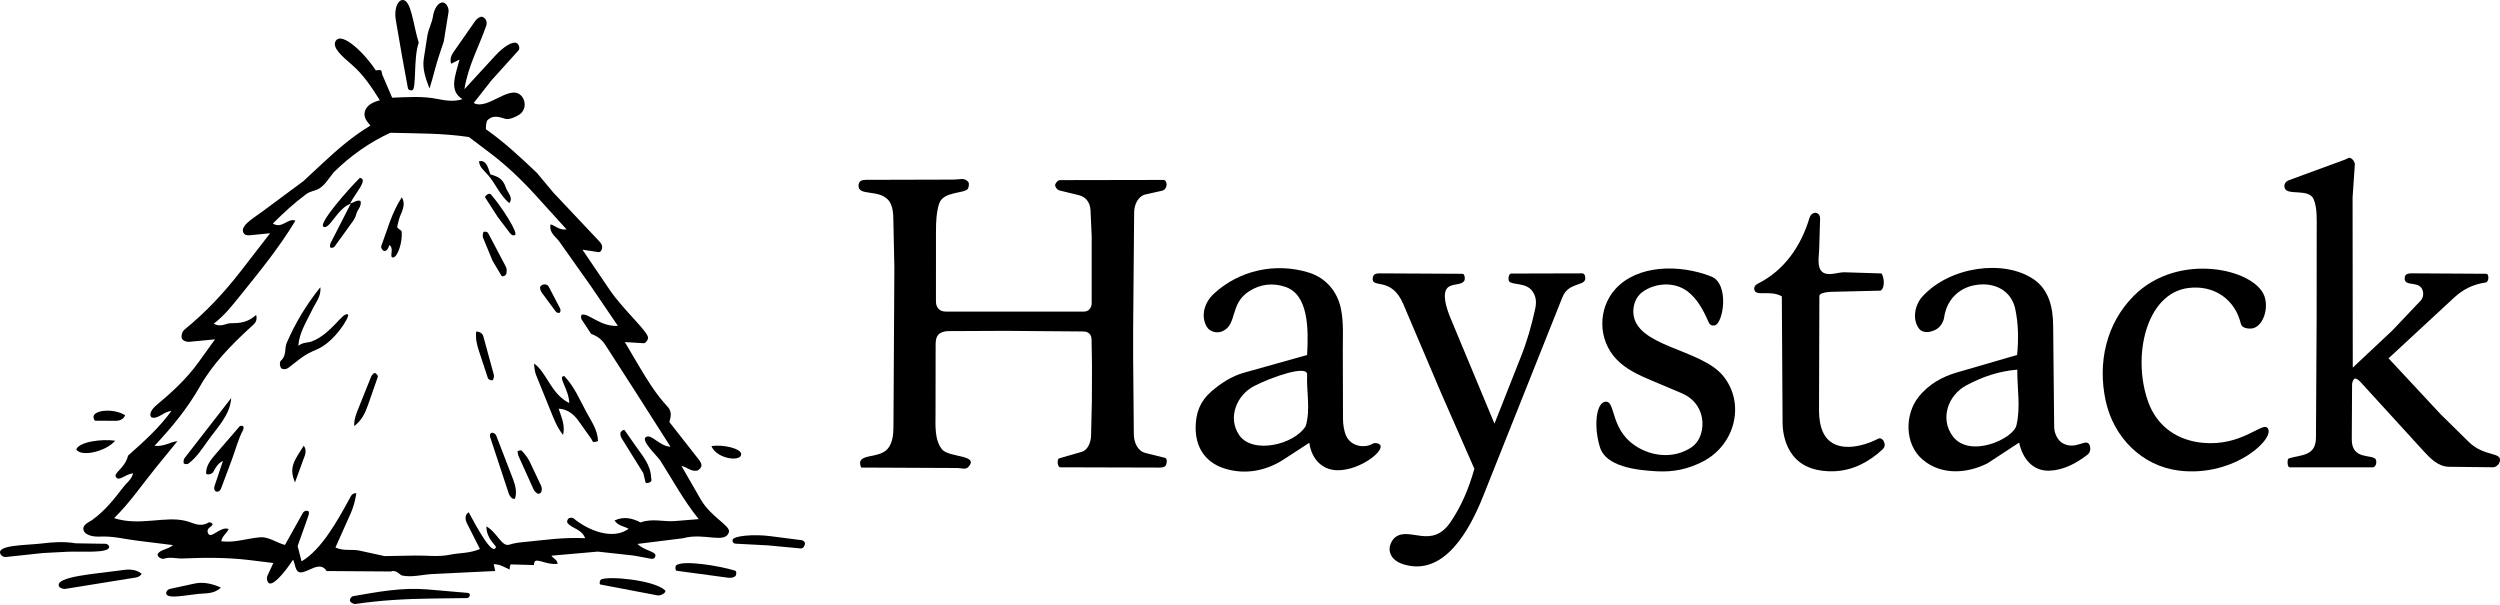
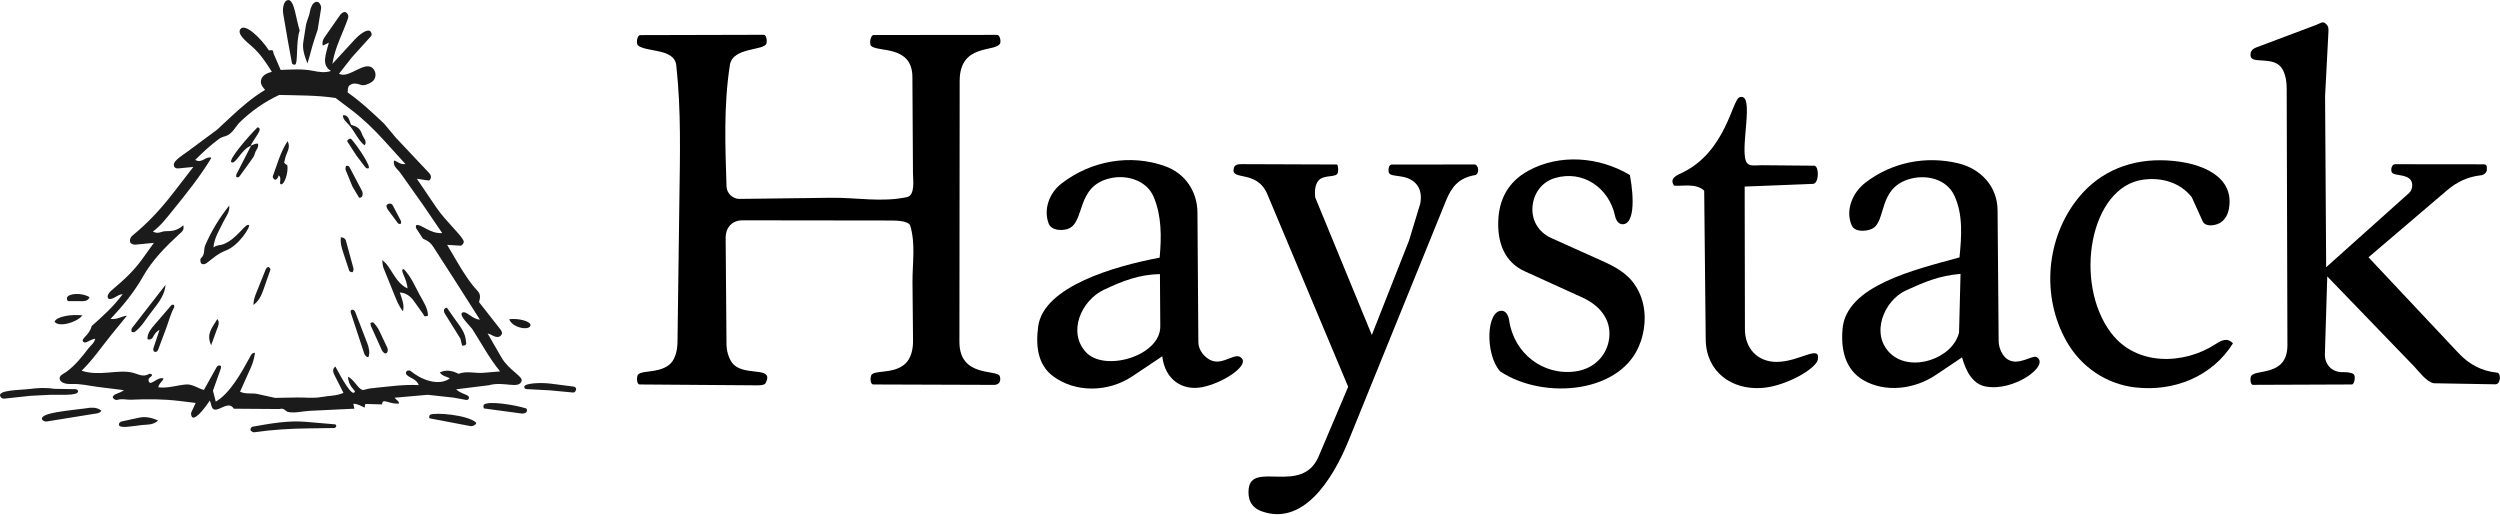
- <svg xmlns="http://www.w3.org/2000/svg" id="Layer_2" data-name="Layer 2" viewBox="0 0 1451.48 350.69">
+ <svg xmlns="http://www.w3.org/2000/svg" id="Layer_2" data-name="Layer 2" viewBox="0 0 791.81 162.84">
+   <defs>
+     <style>
+       .cls-1 {
+         fill: #1b1b1b;
+       }
+     </style>
+   </defs>
  <g id="Layer_1" data-name="Layer 1">
    <g>
      <g>
-         <path d="M1421.88,271.01c-6.3-.07-10.92-4.91-14.82-9.17l-36.71-40.2c-.75-.83-2.23-1.94-3.01-1.88-.85.07-1.73,2.14-1.74,3.24l-.18,32.07c-.07,12.52,12.39,8.3,14,11.8.55,1.19.22,4.46-1.91,4.46h-48.19c-1.35,0-1.64-4.84-.37-5.21,7.34-2.19,15.62-1.23,15.68-12.11l.39-69.08.04-51.89c0-5.69.38-12.13-1.75-17.31-2.72-6.61-15.38-1.91-16.82-6.55-.67-2.14.41-3.82,2.74-4.67l32.17-11.8c1.32-.49,2.3-1.53,3.46-.9.97.53,2.44,2.15,2.34,3.69l-1.31,19.16.11,98.78,22.88-21.48,16.55-17.45c1.64-1.73,1.88-4.66.8-6.74-2.44-4.73-10.25-1.19-10.09-6.22.07-2.16,1.43-2.87,3.91-2.86l43.52.26c1.63,0,1.6,4.81-.44,5.09-7.2.98-13.04,3.89-18.4,8.85l-37.96,35.15,30.44,32.67,16.15,15.87c9.14,8.96,19.69,5.52,17.96,11.58-.35,1.23-2,3.15-3.94,3.13l-25.47-.28Z" />
-         <path d="M920.33,162.22c-.8,3.85-9.81,1.82-13.2,10.33l-46.09,115.68c-8.03,20.16-22.22,45.07-44.22,39.95-4.63-1.08-8.83-3.19-9.9-7.9-.73-3.2,1.26-6.98,3.34-8.49,8.39-6.11,21.03,7.32,31.93-8.7,6.41-9.42,10.69-19.8,13.82-30.92l-18.92-43.08-22.37-52.59c-6.89-16.2-18.39-8.72-17.73-14.93.24-2.25,1.46-2.87,4.04-2.86l48.07.25c1.42,0,1.6,3.16,1.05,4.05-1.74,2.81-7.01,1.36-9.72,4.08-3.17,3.17-1,11.04,1.72,17.58l25.53,61.31,15.39-38.96c3.56-8.92,6.02-17.73,8.13-27.13.86-3.85,1-7.36-1.55-10.89-3.77-5.21-11.91-3.32-13.49-5.73-.68-1.04-.3-4.45,1.21-4.45l41.19-.11c1.85,0,1.99,2.48,1.77,3.52Z" />
-         <path d="M615.66,271.32c-1.83,0-2.1-4.79-.69-5.2l13.18-3.82c3.38-.98,5.22-5.52,5.31-9.25l.47-20.06.07-20.96-.25-14.87c-.05-3.11-1.88-4.69-4.85-4.71l-45.26-.36-33.22.15c-1.97,0-4.06.73-5.14,1.61-1.72,1.41-2.06,3.75-2.06,6.17l-.06,40.2c-.01,6.76-.67,15.26,3.81,20.71,3.96,4.82,21.47,2.98,15.41,10.03-1.69,1.96-4.28.77-6.47.76l-55.95-.26c-3.67-8.88,10.21-4.59,15.47-10.96,3.44-4.17,3.29-10.04,3.32-15.39l.51-89.98-.54-25.19c-.09-4.42.14-10.24-2.99-13.81-5.64-6.43-17.62-2.05-17.28-8.5.14-2.59,1.88-3.21,4.46-3.22l51-.14c2.92,0,6.13-1.35,8.29,1.4.63.81.27,3.11-.25,3.92-1.88,2.91-14.37,1.36-16.71,8.67-1.57,4.91-1.82,10.56-1.82,15.77l-.02,40.96c0,3.73,2.23,5.91,5.65,5.91h54.12s26.27,0,26.27,0c2.65,0,4.38-2.27,4.38-4.82v-38.96s-.66-14.9-.66-14.9c-.2-4.46-2.57-7.89-6.78-8.91l-11.22-2.72c-1.38-.33-2.53-2.03-2.57-3.04-.03-.94,1.48-2.97,2.87-2.97l60.04-.11c1.53,0,1.95,2.2,1.82,3.03-.19,1.19-.85,2.83-2.61,3.23l-9.7,2.18c-4.07.92-6.49,5.69-6.53,10.29l-.59,68.45v15.71s.4,44.62.4,44.62c.04,4.9,2.12,9.87,6.85,11.04l11.24,2.79c1.48.37,1.08,3.11.63,4.11-.76,1.68-3,1.56-5.06,1.55l-56.3-.16Z" />
-         <path d="M745.28,266.76c-10.59,6.9-22.87,8.9-34.36,5.24s-16.85-12.66-16.74-23.95c.08-8.4,2.64-15.19,9.14-20.79,5.48-4.72,11.7-8.84,18.9-10.86l36.68-10.3c.87-15.37.75-34.97-12.54-39.51-7.21-2.46-14.48-1.8-21.28,2.61-11.27,7.31-6.55,19.32-15.39,23.14-3.13,1.35-7.44.4-9.21-2.88-3.41-6.33-1.14-13.89,4.2-18.85,14.72-13.7,35.87-18.34,55.16-12.37,9.92,3.07,16.59,10.95,18.66,20.87,1.66,7.96,1.11,15.75,1.13,23.93l.1,39.89c0,3.33.52,7.24,1.88,10.19,2.71,5.88,10.26,7.43,15.52,4.44,1.19-.68,2.81-.15,3.48.21,5.08,2.76-10.41,15.38-24.04,15.25-8.96-.09-15.07-6.47-16.4-15.95l-14.86,9.69ZM758.11,247.35c2.87-9.64.34-20.19.8-29.88.28-5.9-20.69,1.47-30.8,6.68s-15.54,18.4-8.64,28.46c7.72,11.26,31.95,5.66,38.64-5.26Z" />
-         <path d="M1116.32,266.9c-10.67-9.03-10.55-26.36-2.27-36.63,5.74-7.12,13.5-11.52,21.96-13.98l35.11-10.21c.89-9.13.76-18.08-1.08-26.71-2.02-9.44-9.83-14.42-19.08-14.25-11.65.21-20.47,7.46-22.2,19.09-.49,3.29-2.57,5.97-5,7.23-2.79,1.45-7.28,2.4-9.65-.74-3.96-5.25-2.43-13.64,2-18.51,15.93-17.53,47.51-21.8,64.7-9.99,8.83,6.07,11.12,16.33,11.23,26.68l.6,58.91c.04,4.24,2.3,8,4.8,9.46,8.08,4.73,14.41-4.09,15.99,1.86.45,1.7.07,3.72-1.49,4.91-6.43,4.93-13.67,8.92-21.99,9.25-9.4.37-15.54-6.52-17.65-16.31l-18.34,12.02c-11.64,5.9-26.66,7.2-37.63-2.09ZM1170.72,246.96c2.5-10.41.44-21.17.5-32.36-11.14,1-20.3,4.2-29.54,9.12-10.7,5.69-15.48,19.37-7.95,29.53,9.67,13.05,35.07,1.7,36.99-6.29Z" />
-         <path d="M988.59,268.01c-8.88,4.51-17.08,6.12-26.74,5.62-12.55-.65-29.31-2.95-32.82-13.66-3.86-11.78-2.52-26.74,3.39-26.76s2.12,17.55,19.38,27.02c9.53,5.24,21,5.48,29.93-.3,5.76-3.72,7.64-11.48,6.33-17.77-1.28-6.15-5.15-11.1-11.69-13.87l-17.57-7.42c-7.35-3.1-14.76-6.43-20.41-12.4-10.57-11.16-10.85-29.07-.59-40.56,12.73-14.25,37.32-14.65,55.71-7.39,10.86,4.28,6.98,27.9,1.83,28.45-2.45.26-2.95-1-3.95-3.26-2.63-5.98-6.22-12.45-11.59-16.52-7.62-5.77-18.73-5.08-26.22.34-3.85,2.79-5.46,7.64-5.28,11.86.85,20.1,39.17,20.86,52.2,36.93s6.8,40.17-11.92,49.68Z" />
-         <path d="M1247.13,233.09c5.2,14.67,17.27,22.76,32.14,24.04,22.03,1.89,33.73-11.69,36.98-8.89,6.06,5.21-18.4,29.07-51.2,24.98-21.63-2.7-37.94-19.46-42.49-40.43-4.81-22.17.24-44.93,16.33-61.06,25.69-25.76,70.12-15.72,75.81.21,2.65,7.41-.9,17.99-7.42,18.79-1.84.22-5.67-.19-6.23-2.63-3.33-14.34-15.68-22.85-30.66-20.88-24.33,3.2-32.6,39.49-23.25,65.87Z" />
-         <path d="M1060.09,253.79c6.25,8.38,19.65,6.4,30.35.93,1.6-.82,2.97.72,3.41,1.75.68,1.6.59,3.11-.94,4.53-7.76,7.19-17.16,12.19-27.89,12.6-9.27.35-18.49-1.9-24.23-9.4-3.89-5.09-5.8-12.03-5.84-18.73l-.44-73.42c-6.88-3.86-15.07.3-15.94-3.81-.3-1.41.35-2.72,2-3.55,15.38-7.65,25.14-21.85,30.01-38.21.5-1.68,1.72-2.75,3.01-2.92,1.83-.23,3.2,1.29,3.14,3.49l-.53,17.8c-.11,3.86-1.48,10.4,1.86,13.07s9.2.05,12.75.16l21.61.68c1.52,2.26,2.17,8.49-.63,9.99l-28.76.69c-1.66.04-6.71.49-6.72,2.42l-.2,65.79c-.02,5.53.73,11.78,3.98,16.14Z" />
+         <path class="cls-1" d="M74.05,129.44c-1.57-2.52-4.31.49-6.02.3-1.15-.13-1.09-1.95-1.59-2.88-2.01,3.09-4.97,6.54-5.72,5.05-.2-.39-.3-.94-.09-1.4l1.34-2.89-5.17-.63c-5.16-.63-10.18-.62-15.37-.39-1.48.06-2.77-.43-4.29.06-.52.17-1.75-.54-1.34-1.15.66-.98,2.06-.85,3.44-1.94l-8.14-1.01c-2.92-.36-5.46-1.07-8.54-.93-1.21.06-3.22-.21-3.61-1.43-.41-1.29,1.23-1.82,1.95-2.34,2.9-2.1,4.96-4.71,7.08-7.48.78-1.02,1.84-1.66,2.19-3.1-1.79.21-3.08,1.82-3.82.95-.86-1.01,1.92-1.92,2.69-4.97,3.51-3.12,6.88-6.11,9.82-10.1-1.83.12-3.1,2.02-4.55,1.42-.68-.78.35-2.06,1.01-2.61,3.61-3.01,6.94-6.04,9.69-9.86l3.73-5.19-5.78.56c-.74.07-1.61-.28-1.76-.87s.08-1.45.67-1.93c4.85-3.95,8.96-8.37,12.8-13.32l6.57-8.49-4.63.46c-.54.05-1.06-.08-1.27-.33-1.29-1.61,1.98-3.46,3.98-4.94l9.43-6.98,4.46-4.15c3.42-3.18,6.78-6.07,10.76-8.47-1.29-1.38-1.63-2.42-1.14-3.54s1.58-1.73,3.27-2.18c-1.91-3.04-3.73-5.79-6.33-8.05-2.11-1.83-4.69-3.95-3.64-5.46,1.46-2.1,6.77,3.14,9.02,6.72.41,0,.94-.11,1.15-.02.24.1.25.8.36,1.05l2.23,5.17c3.52-.13,6.82-.39,10.12.26,1.97.39,3.83.72,5.82.07-3.12-1.89-1.66-5.21-.67-8.97l-1.9.94c-.33-.92-.02-1.84.52-2.62l4.94-7.08c.4-.57,1.15-1.05,1.59-.93.74.21,1.21,1.11.91,2-1.63,4.75-4.1,9.03-4.95,14.41l7.11-7.73c1.58-1.72,3.94-3.39,4.87-2.64.39.31.67,1.15.26,1.6l-6.07,6.71-4.06,5.18c3.18,1.83,8.53-4.78,11.01-1.35.88,1.21.73,3.09-.7,4.01-.74.48-2.27,1.19-3.16.93-1.28-.38-2.65-.94-3.95.21-.41.37-.44,1.47-.46,2.15,4.23,2.95,7.83,6.36,11.56,9.89l3.72,4.45,10.42,11.05c.43.46.65.82.67,1.33.02.4-.26,1.22-.84,1.14l-3.63-.55,6.13,9.04c3.2,4.72,8.82,9.54,8.74,10.98-.02.41-.54,1.21-1.05,1.18l-4.22-.26,3.13,5.31c1.95,3.31,3.96,6.56,6.57,9.35,1.06,1.13.69,2.39.4,3.47l6.7,8.56c.35.44.6.91.57,1.33s-.56,1.05-1.06,1.13c-1.32.21-2.1-.73-3.49-1.09l4.39,7.62c2.33,4.04,6.86,5.97,6.38,7.44-.89,2.71-5.62,0-10.42,1.35l-10.32,1.28c1.58,1.55,4.12,1.66,4.08,2.63-.02.52-.4.84-.99.73l-3.9-.72-8.18-.9-10.5.93c.53.75,1.26.83,1.42,1.83-3,.38-5.43-1.99-5.36.29l-5.2-.15c-.23,0-.34.79-.32,1.17-1.22-.53-2.05-1.18-3.61-1.23l.33,1.56-14.16.68c-2.23.11-4.77.84-7,.33-.59-.27-1.31-1.36-2.49-.9l-14.55-.1ZM102.08,125.72c2.1-.43,4.29-.25,6.71-1.28l-2.91-5.75c-.41-.8-.66-1.9.34-2.59,2,3.69,5.43,9.99,6.19,7.91.11-.31-2.19-1.9-2.16-4.71,2.45,1.37,3.45,4.69,5.18,4.15,1.33-.42,2.28-.5,3.62-.63,4.43-.42,8.73-1.1,13.59-.84-.78-2.09-2.89-2.12-3.97-3.42-.29-.35.04-1.02.27-1.12s.78-.22,1.1.06c3.31,2.75,8.89,4.96,12.46,2.33-1.25-.65-2.33-.64-3.21-1.87,1.98-.96,3.94-.59,5.92.43,2.66-.98,5.18-.1,7.8-.31l5.38-.44c-3.54-4.37-5.83-8.78-8.7-13.25-.7-1.09-4.63-4.65-3.22-5.39,1.29-.67,3.01,2.11,5.52,2.23l-7.39-11.61-7.32-11.38c-.89-1.39-1.81-2.02-3.3-2.63l-2.11-3.2c-.25-.38-.19-1.08.06-1.13,1.6-.32,4.15,2.77,8.13,2.55l-6.15-9.04-7.12-10.05c-.84-1.18-2.37-1.97-2-3.91,1.14.28,1.91,1.36,3.63,1.13l-6.89-7.59c-3.25-3.58-6.65-6.85-10.55-9.79l-4.7-3.55c-5.95-.89-11.7-.8-17.83-.96-4.73,2.2-8.97,5.17-12.79,8.93-1.12,1.33-2.12,3.16-3.65,3.88-.82.39-1.75.45-2.64,1.11-2.72,2-5.13,4.24-7.53,6.64,2.09,1.33,3.47-1.39,5.11-.63-3.73,6.16-8.06,11.46-12.49,16.95-1.88,2.33-3.56,4.52-6.03,6.39,1.6.92,2.77-.1,3.88-.11,2.21,0,3.78-.16,5.75-1.87.37,1.56-.47,2.04-1.4,2.9-4.29,3.96-8.43,8.15-11.33,13.26s-6.32,9.23-10.32,13.51c2.32.2,3.41-.86,5.2-1.06l-4.92,6.04c-3.15,3.87-5.8,7.85-9.44,11.41,5.78,1.88,11.54-.56,16.25.64,1.86.47,3.19,1.51,5.17.35.22-.13.95.12.89.43-.11.58-1.54.81-1.01,2.02.65,1.48,2.77-1.71,4.67-.96-.47.98-1.48,1.57-1.69,2.77,3.18.39,5.93-.7,8.93-.91,1.83-.13,3.8,1.33,5.52,1.74l4.03-7.22c.26-.47.72-.64,1.19-.48.32.11.21.72.09,1.07l-2.44,6.87.89,3.47c4.51-2.64,8.12-9.16,10.81-14.09.37-.68.62-1.44,1.62-1.35-.25,1.54-.61,3.06-1.27,4.53l-3.47,7.76c1.89.89,3.7.33,5.47.72l5.65,1.24,6.88-.13c2.82-.05,5.26.37,8.05-.2Z" />
+         <path class="cls-1" d="M94.92,9.66c-1.29,3.63-.42,10.79-1.55,10.83-.27.01-.81,0-.92-.58l-1.25-6.82-1.48-8.59c-.37-2.17.27-4.32,1.45-4.48,2.09-.28,2.52,5.91,3.75,9.65Z" />
+         <path class="cls-1" d="M97.37,20.07c-.9-2.27-1.65-4.52-1.31-6.71l.81-5.21c.25-1.63,1.05-2.86,1.31-4.57.16-1.03.77-2.68,1.85-2.98s1.81,1.18,1.66,2.14l-1.08,6.68-.98,2.92c-.88,2.62-1.36,4.89-2.24,7.73Z" />
+         <path class="cls-1" d="M98.13,135.67c-6.12.08-11.78.39-17.57,1.24-.41.06-1.03-.34-1.17-.57-.19-.3.05-1.1.71-1.22,5.53-.97,11.1-2,16.72-1.52l9.3.8c.26.02.4.38.4.51,0,.19-.31.65-.66.66l-7.73.1Z" />
+         <path class="cls-1" d="M15.15,125.08l-5.44.28-8.43.9c-.47.05-.93-.29-1.09-.54-1.47-2.25,5.95-2.12,9.15-2.52,2.67-.33,5.14-.49,7.83-.05l6.81.11c.41,0,.79.47.77.71-.11,1.54-6.27.93-9.6,1.1Z" />
+         <path class="cls-1" d="M29.43,131.13l-14.59,2.36c-.6.1-1.32-.25-1.48-.59-.98-2.2,8.52-2.84,13.46-3.53,1.82-.26,3.65-.6,5.29.69-.51.91-1.55.89-2.68,1.07Z" />
+         <path class="cls-1" d="M181.47,124.32l-7.34-.69-7.35-.39c-.54-.03-.75-.34-.71-.82.09-.99,4.89-1.36,8.46-.9l7.15.92c.48.06.81.44.8.78-.01.31-.28,1.17-1,1.1Z" />
+         <path class="cls-1" d="M150.71,133.77c.54.49-.92,1.33-1.64,1.2l-12.97-2.47c-.34-.1-.11-1.01.13-1.14,1.68-.85,11.95.11,14.48,2.41Z" />
+         <path class="cls-1" d="M165.04,130.95l-11.72-1.58c-.26-.14-.27-1.05-.04-1.23,1.58-1.23,9.59.06,13.32,1.2.47.14.33,1.1.06,1.28-.37.26-.84.43-1.62.33Z" />
+         <path class="cls-1" d="M44.9,134.63c-2.9.3-7.08,1.22-7.24-.11-.05-.42.32-.91.89-1.04l5.61-1.22c1.91-.41,4.05.06,5.92.94-1.65,1.49-3.44,1.24-5.18,1.42Z" />
+         <path class="cls-1" d="M26.11,99.9c-1.99,2.4-7.65,3.81-8.83,1.98.68-1.75,5.75-2.41,8.83-1.98Z" />
+         <path class="cls-1" d="M26.19,95.39l-4.57-.02c-.31,0-.48-.78-.42-1.03.38-1.46,4.72-1.75,7.15-.21-.32.87-1.15,1.27-2.17,1.26Z" />
+         <path class="cls-1" d="M168.01,102.91c.1,1.9-5.61,1.14-6.75-1.8,2.81-.4,6.68.6,6.75,1.8Z" />
+         <path class="cls-1" d="M135.56,99.97c-.47.19-.81.25-1,.21-.31-.06-.36-.46-.52-.69l-2.95-4.15c-1.08-1.52-2.62-2.65-4.46-2.69.73,2.17,1.49,3.82,1.01,5.95-1.43-1.81-2.07-3.59-2.83-5.47l-3.26-8.05c-.33-.81-.43-1.78-.48-2.69,2.89,2.02,3.83,6.96,7.98,8.96-.08-3.11-2.77-6.13-1.14-6.1,2.29,2.36,3.51,5.39,5.05,8.22,1.18,2.16,2.51,4.03,2.61,6.5Z" />
+         <path class="cls-1" d="M78.87,71.31c.51.35-2.94,6.16-7.02,7.89-1.44.61-2.52,1.12-3.86,2.15l-2.61,2.01c-.51.4-1.2.41-1.56.16s-.55-1.42-.15-1.77c1.34-1.17.78-2.78,1.31-4.01,1.94-4.52,4.49-8.72,7.63-12.64.25,2.05-1.04,3.45-1.81,5.04-1.33,2.78-2.95,5.17-3.19,8.24,1.09-.85,2.11-.65,2.97-.97,4.55-1.66,7.13-6.89,8.28-6.11Z" />
+         <path class="cls-1" d="M48.65,110.1l1.88-5.62c-1.19.59-1.66,1.51-2.2,2.49-.31.57-1.62.79-1.62.28-.02-1.77,1.18-3.18,2.23-4.39l5.4-6.26c.09-.11.68-.11.75,0,.11.15.17.54.02.82-1.15,2.21-1.7,4.49-2.58,6.82l-2.43,6.47c-.22.58-.64.84-1.03.74-.53-.13-.64-.72-.43-1.34Z" />
+         <path class="cls-1" d="M91.01,52.34c.36,2.49-.96,6.1-1.95,6.04-.92-.06.38-2.05-.8-2.83-.28,1-.68,1.29-1.05,1.37s-.96-.7-.79-1.15c1.39-3.67,2.32-7.48,4.65-11.04,1.12,1.92-.29,3.56-.7,5.21l-.35,1.44c-.08.31.65.72.98.97Z" />
+         <path class="cls-1" d="M47.22,99.78c-1.47,2.05-2.66,3.94-4.53,5.34-.24.18-.99.1-1.05-.13s-.03-.85.18-1.11l10.6-13.65c-.27,3.84-3.06,6.57-5.2,9.56Z" />
+         <path class="cls-1" d="M116.31,108.66c.58,1.5.89,3.13.4,4.4-.63.18-1.2-.63-1.38-1.17l-4.22-12.81c-.18-.54.07-.92.33-.98.39-.09.89.22,1.05.66l3.81,9.9Z" />
+         <path class="cls-1" d="M146.36,109.47l-.54-2.21-4.97-8c-.21-.34-.3-.94-.2-1.22.1-.3.69-.73.94-.52l2.49,3.56c1.62,2.31,3.38,4.22,3.52,7.23.01.27.18.55-.06.81s-.47.39-1.18.34Z" />
+         <path class="cls-1" d="M79.31,51.09l-3.49,4.82c-.18.25-.79.33-.93.2s-.09-.5-.04-.85l4.66-9.1c-3.06,1.05-4.83,6.01-6.19,5.24-1.21-.69,5.57-8.44,8.26-11.09,1.91.39-.77,3.05-2.23,5.83.96-.25,1.56-.86,2.35-.59.37,1.09-.68,2-.9,2.84-.32,1.23-.75,1.66-1.5,2.7Z" />
+         <path class="cls-1" d="M111.93,84.89c.14.52-.09,1.07-.2,1.24-.14.22-1.01-.04-1.13-.4l-1.99-6.04c-.5-1.51-.85-2.88-.67-4.52.69-.03,1.42.33,1.62,1.07l2.36,8.65Z" />
+         <path class="cls-1" d="M114.63,60.4c.36.68.2,1.07.17,1.51-.03.57-.93.93-1.13.6l-2.03-3.41-2.16-5.25c-.12-.29-.02-.79.03-1.09s.36-.25.63-.23c.45.05.54.37.78.83l3.7,7.03Z" />
+         <path class="cls-1" d="M83.38,91.9c-.66,1.88-1.44,3.41-3.09,4.69-.05-1.6.5-2.88,1.08-4.32l2.77-6.91c.13-.32.53-.73.75-.8.28-.08.87.54.73.94l-2.24,6.41Z" />
+         <path class="cls-1" d="M122.67,110.16c.25.54.13,1.08,0,1.4-.1.26-.61.51-.91.3-.22-.16-.64-.54-.81-.92l-3.48-7.72-.15-.85c-.03-.16.78-.38.94-.22.63.65,1.41,1.63,1.84,2.55l2.58,5.47Z" />
+         <path class="cls-1" d="M115.6,52.85l-2.77-3.66-2.78-4.3c-.24-.37.07-.5.29-.71.25-.23.69-.39.95-.1,2.39,2.71,6.36,8.92,5.42,9.22-.37.12-.73.04-1.11-.46Z" />
+         <path class="cls-1" d="M114.7,42.59c.34,1.01,1.75,2.26.75,3.45-2.11-1.76-3.07-4.33-4.81-6.35-.88-1.02-2.02-1.83-2.04-3.16,1.84-.34,2.11,1.93,2.57,2.98,1.53.51,2.77.79,3.53,3.07Z" />
+         <path class="cls-1" d="M126.94,69.87c.2.39.09.91-.06,1.02s-.69.03-.86-.2l-3.14-4.24c-.36-.49-.62-1.19-.38-1.52.42-.58,1.52-.62,1.86.04l2.57,4.9Z" />
+         <path class="cls-1" d="M66.87,109.34c-1.51-3.48-.04-5.03,1.98-8.31.86,1.18.2,2.35-.16,3.33l-1.82,4.98Z" />
      </g>
      <g>
-         <path d="M189.66,331.54c-4.01-6.45-11.03,1.25-15.43.77-2.94-.32-2.78-5-4.07-7.37-5.16,7.92-12.74,16.76-14.66,12.93-.5-1-.78-2.41-.24-3.58l3.44-7.41-13.24-1.63c-13.21-1.62-26.08-1.59-39.36-1.01-3.78.17-7.1-1.09-10.98.16-1.33.43-4.49-1.38-3.43-2.95,1.7-2.51,5.28-2.18,8.8-4.96l-20.84-2.58c-7.48-.93-13.99-2.75-21.86-2.37-3.09.15-8.26-.54-9.24-3.65-1.04-3.29,3.14-4.66,4.98-5.99,7.42-5.37,12.7-12.06,18.14-19.17,1.99-2.6,4.71-4.25,5.6-7.94-4.58.54-7.89,4.66-9.78,2.44-2.19-2.58,4.91-4.91,6.88-12.73,8.98-7.98,17.63-15.65,25.15-25.88-4.68.32-7.93,5.16-11.65,3.63-1.74-2,.89-5.27,2.59-6.69,9.24-7.7,17.78-15.48,24.81-25.25l9.56-13.29-14.82,1.42c-1.9.18-4.14-.71-4.5-2.23s.21-3.71,1.72-4.94c12.43-10.13,22.96-21.43,32.77-34.1l16.84-21.75-11.86,1.18c-1.38.14-2.71-.19-3.24-.85-3.3-4.12,5.07-8.86,10.2-12.66l24.15-17.88,11.42-10.62c8.75-8.14,17.36-15.54,27.57-21.7-3.31-3.52-4.19-6.19-2.91-9.07s4.06-4.44,8.38-5.59c-4.89-7.78-9.55-14.84-16.22-20.62-5.41-4.69-12-10.11-9.31-13.99,3.74-5.39,17.34,8.03,23.1,17.22,1.05-.02,2.4-.29,2.95-.06.62.26.65,2.06.92,2.69l5.7,13.25c9.01-.32,17.48-.99,25.92.67,5.04.99,9.81,1.84,14.9.17-7.99-4.85-4.25-13.34-1.71-22.98l-4.86,2.41c-.86-2.35-.05-4.72,1.34-6.72l12.65-18.13c1.02-1.47,2.94-2.69,4.06-2.37,1.9.54,3.1,2.83,2.32,5.12-4.17,12.16-10.51,23.14-12.67,36.91l18.22-19.81c4.05-4.41,10.09-8.68,12.46-6.77.99.8,1.72,2.94.66,4.11l-15.53,17.19-10.41,13.26c8.16,4.69,21.86-12.24,28.2-3.46,2.24,3.11,1.87,7.91-1.79,10.28-1.89,1.22-5.81,3.06-8.09,2.38-3.29-.97-6.78-2.4-10.1.55-1.06.94-1.12,3.76-1.17,5.5,10.82,7.55,20.05,16.28,29.61,25.32l9.52,11.41,26.68,28.3c1.1,1.17,1.67,2.11,1.72,3.41.04,1.04-.68,3.14-2.16,2.91l-9.3-1.41,15.71,23.16c8.2,12.08,22.59,24.44,22.4,28.12-.05,1.05-1.39,3.1-2.69,3.02l-10.81-.67,8.02,13.59c5,8.48,10.13,16.8,16.83,23.96,2.71,2.9,1.77,6.11,1.02,8.89l17.17,21.92c.89,1.13,1.53,2.34,1.46,3.4s-1.43,2.7-2.71,2.91c-3.37.54-5.38-1.87-8.93-2.79l11.23,19.51c5.96,10.35,17.57,15.3,16.34,19.05-2.27,6.95-14.4.01-26.69,3.47l-26.42,3.29c4.04,3.97,10.55,4.26,10.45,6.73-.06,1.32-1.02,2.16-2.54,1.88l-9.98-1.85-20.96-2.3-26.91,2.37c1.35,1.91,3.24,2.13,3.63,4.7-7.67.98-13.91-5.11-13.73.74l-13.32-.38c-.6-.02-.88,2.01-.83,2.99-3.14-1.36-5.25-3.02-9.24-3.15l.85,3.99-36.27,1.74c-5.72.27-12.23,2.15-17.93.85-1.52-.69-3.35-3.47-6.38-2.31l-37.26-.26ZM261.46,322.02c5.39-1.1,11-.65,17.2-3.27l-7.45-14.72c-1.04-2.06-1.68-4.87.88-6.63,5.12,9.46,13.9,25.6,15.84,20.27.29-.8-5.6-4.87-5.53-12.06,6.27,3.5,8.85,12.01,13.26,10.62,3.4-1.07,5.85-1.27,9.28-1.6,11.35-1.09,22.37-2.81,34.8-2.14-2-5.36-7.4-5.43-10.16-8.75-.75-.91.11-2.6.7-2.86s1.99-.55,2.83.15c8.48,7.05,22.78,12.7,31.9,5.97-3.2-1.66-5.97-1.64-8.23-4.79,5.08-2.46,10.08-1.52,15.15,1.11,6.81-2.51,13.27-.25,19.98-.8l13.77-1.12c-9.05-11.2-14.94-22.49-22.28-33.94-1.78-2.78-11.86-11.91-8.24-13.8,3.3-1.72,7.72,5.42,14.13,5.72l-18.93-29.73-18.75-29.16c-2.28-3.55-4.64-5.18-8.46-6.73l-5.4-8.2c-.64-.97-.48-2.75.17-2.88,4.11-.82,10.64,7.09,20.82,6.52l-15.75-23.16-18.23-25.75c-2.14-3.03-6.06-5.05-5.12-10.02,2.91.71,4.89,3.49,9.3,2.9l-17.64-19.44c-8.33-9.18-17.03-17.54-27.01-25.08l-12.04-9.09c-15.24-2.29-29.97-2.05-45.66-2.47-12.11,5.63-22.99,13.24-32.75,22.87-2.87,3.42-5.44,8.09-9.35,9.95-2.09.99-4.47,1.15-6.77,2.85-6.96,5.13-13.13,10.87-19.3,17.01,5.34,3.41,8.88-3.55,13.09-1.62-9.56,15.78-20.64,29.34-31.99,43.41-4.81,5.96-9.11,11.57-15.44,16.36,4.1,2.36,7.08-.26,9.93-.27,5.65-.02,9.69-.42,14.74-4.79.94,4-1.21,5.23-3.6,7.43-10.99,10.14-21.58,20.86-29.01,33.96-7.33,12.91-16.2,23.63-26.43,34.6,5.94.5,8.74-2.2,13.32-2.73l-12.6,15.47c-8.06,9.9-14.87,20.11-24.17,29.23,14.8,4.82,29.56-1.43,41.61,1.63,4.76,1.21,8.16,3.87,13.25.9.56-.33,2.44.32,2.28,1.11-.29,1.48-3.95,2.08-2.59,5.16,1.67,3.79,7.09-4.38,11.97-2.46-1.21,2.51-3.78,4.02-4.32,7.1,8.13,1.01,15.18-1.81,22.87-2.33,4.69-.32,9.73,3.42,14.13,4.45l10.32-18.48c.68-1.21,1.85-1.63,3.06-1.22.81.27.54,1.85.22,2.75l-6.26,17.6,2.28,8.89c11.54-6.76,20.79-23.46,27.68-36.08.96-1.75,1.6-3.68,4.14-3.47-.63,3.94-1.57,7.85-3.26,11.61l-8.88,19.88c4.84,2.28,9.47.83,14.02,1.83l14.48,3.18,17.61-.32c7.22-.13,13.46.94,20.61-.52Z" />
-         <path d="M243.12,24.73c-3.3,9.3-1.08,27.63-3.97,27.74-.69.03-2.08.02-2.36-1.49l-3.21-17.47-3.79-22c-.96-5.55.68-11.07,3.71-11.48,5.36-.73,6.46,15.14,9.62,24.71Z" />
-         <path d="M249.39,51.4c-2.31-5.8-4.23-11.57-3.36-17.18l2.07-13.34c.65-4.17,2.68-7.32,3.34-11.7.4-2.64,1.98-6.86,4.73-7.64s4.64,3.02,4.24,5.47l-2.76,17.1-2.51,7.47c-2.26,6.71-3.47,12.53-5.75,19.81Z" />
-         <path d="M251.34,347.49c-15.68.2-30.17.99-45,3.18-1.06.16-2.64-.87-3.01-1.46-.48-.77.14-2.82,1.83-3.11,14.16-2.48,28.44-5.13,42.83-3.9l23.83,2.05c.68.06,1.02.98,1.01,1.31,0,.49-.78,1.67-1.7,1.68l-19.79.25Z" />
-         <path d="M38.8,320.36l-13.93.73-21.58,2.31c-1.2.13-2.39-.75-2.8-1.38-3.76-5.76,15.24-5.43,23.45-6.45,6.83-.84,13.17-1.26,20.04-.13l17.45.28c1.05.02,2.01,1.21,1.97,1.82-.28,3.94-16.05,2.38-24.6,2.82Z" />
-         <path d="M75.39,335.85l-37.38,6.04c-1.53.25-3.39-.63-3.78-1.52-2.52-5.64,21.83-7.27,34.48-9.05,4.67-.66,9.36-1.53,13.55,1.78-1.31,2.34-3.97,2.28-6.86,2.75Z" />
-         <path d="M464.79,318.42l-18.81-1.77-18.83-.99c-1.37-.07-1.93-.88-1.83-2.11.22-2.54,12.52-3.48,21.68-2.3l18.32,2.36c1.22.16,2.08,1.13,2.04,1.99-.03.8-.71,3-2.57,2.83Z" />
-         <path d="M386.02,342.62c1.38,1.26-2.36,3.42-4.2,3.07l-33.23-6.33c-.87-.26-.29-2.59.35-2.91,4.31-2.17,30.6.28,37.09,6.18Z" />
-         <path d="M422.7,335.41l-30.02-4.05c-.68-.35-.69-2.68-.1-3.14,4.04-3.14,24.55.17,34.12,3.06,1.2.36.84,2.8.16,3.29-.95.68-2.15,1.11-4.16.84Z" />
-         <path d="M115.01,344.83c-7.42.76-18.14,3.13-18.53-.28-.12-1.08.82-2.34,2.27-2.66l14.38-3.12c4.88-1.06,10.37.15,15.15,2.42-4.21,3.81-8.81,3.17-13.27,3.63Z" />
-         <path d="M66.87,255.86c-5.09,6.14-19.59,9.75-22.61,5.07,1.74-4.47,14.73-6.18,22.61-5.07Z" />
-         <path d="M67.09,244.32l-11.71-.06c-.78,0-1.23-2-1.06-2.65.98-3.74,12.1-4.49,18.32-.53-.81,2.23-2.96,3.25-5.55,3.24Z" />
-         <path d="M430.33,263.57c.25,4.86-14.37,2.93-17.28-4.6,7.21-1.01,17.12,1.52,17.28,4.6Z" />
-         <path d="M347.22,256.06c-1.21.47-2.08.63-2.56.54-.79-.16-.92-1.18-1.34-1.78l-7.56-10.63c-2.76-3.89-6.7-6.77-11.42-6.9,1.88,5.56,3.82,9.78,2.58,15.25-3.66-4.64-5.29-9.19-7.25-14.01l-8.36-20.62c-.85-2.08-1.1-4.55-1.24-6.88,7.4,5.18,9.82,17.81,20.44,22.95-.2-7.96-7.09-15.69-2.91-15.63,5.87,6.05,8.98,13.8,12.93,21.05,3.02,5.54,6.44,10.32,6.69,16.66Z" />
-         <path d="M202.02,182.63c1.3.88-7.53,15.77-17.98,20.21-3.69,1.57-6.46,2.86-9.89,5.51l-6.68,5.16c-1.32,1.02-3.08,1.06-4,.41s-1.41-3.63-.39-4.52c3.42-2.99,2.01-7.11,3.36-10.27,4.98-11.59,11.49-22.34,19.54-32.36.64,5.26-2.67,8.83-4.63,12.92-3.41,7.12-7.55,13.24-8.16,21.09,2.78-2.17,5.4-1.67,7.61-2.48,11.65-4.25,18.27-17.66,21.21-15.66Z" />
-         <path d="M124.62,282.01l4.82-14.4c-3.05,1.52-4.25,3.86-5.62,6.39-.79,1.46-4.15,2.02-4.16.72-.06-4.54,3.01-8.13,5.7-11.25l13.84-16.03c.23-.27,1.74-.28,1.92-.02.27.38.43,1.38.06,2.09-2.96,5.65-4.37,11.5-6.6,17.46l-6.21,16.58c-.55,1.48-1.64,2.15-2.64,1.9-1.36-.34-1.64-1.85-1.1-3.44Z" />
-         <path d="M233.11,134.05c.93,6.38-2.45,15.62-4.99,15.46-2.35-.15.98-5.25-2.05-7.26-.73,2.55-1.75,3.3-2.68,3.51s-2.45-1.8-2.01-2.95c3.56-9.39,5.95-19.17,11.91-28.27,2.86,4.92-.75,9.11-1.78,13.33l-.9,3.69c-.2.81,1.66,1.85,2.5,2.48Z" />
-         <path d="M120.93,255.55c-3.76,5.25-6.81,10.09-11.6,13.67-.61.45-2.54.25-2.69-.33s-.07-2.17.46-2.85l27.16-34.97c-.69,9.84-7.84,16.82-13.32,24.48Z" />
-         <path d="M297.91,278.32c1.48,3.84,2.29,8.02,1.03,11.27-1.61.46-3.09-1.61-3.54-2.99l-10.81-32.8c-.46-1.39.17-2.35.85-2.51.99-.23,2.27.57,2.7,1.68l9.77,25.35Z" />
-         <path d="M374.88,280.38l-1.37-5.66-12.72-20.48c-.54-.87-.76-2.42-.52-3.13.26-.76,1.77-1.87,2.39-1.33l6.38,9.13c4.14,5.93,8.65,10.8,9.02,18.52.03.7.47,1.41-.15,2.08s-1.19,1-3.03.88Z" />
-         <path d="M203.14,130.86l-8.93,12.35c-.47.65-2.01.86-2.38.51s-.23-1.28-.11-2.17l11.93-23.31c-7.83,2.7-12.38,15.4-15.86,13.41-3.1-1.78,14.27-21.61,21.16-28.41,4.89,1-1.96,7.82-5.7,14.93,2.46-.64,3.99-2.21,6.02-1.52.96,2.78-1.74,5.12-2.3,7.29-.81,3.16-1.92,4.26-3.84,6.91Z" />
-         <path d="M286.68,217.43c.36,1.33-.23,2.74-.51,3.17-.37.57-2.58-.09-2.89-1.02l-5.1-15.47c-1.28-3.87-2.17-7.38-1.71-11.58,1.77-.08,3.63.85,4.15,2.75l6.06,22.16Z" />
-         <path d="M293.6,154.7c.91,1.73.51,2.74.44,3.88-.09,1.45-2.38,2.37-2.89,1.53l-5.19-8.73-5.54-13.44c-.31-.74-.05-2.04.08-2.8s.93-.65,1.62-.58c1.16.12,1.39.96,2.01,2.13l9.48,18Z" />
-         <path d="M213.56,235.39c-1.69,4.83-3.69,8.73-7.92,12.01-.13-4.09,1.28-7.38,2.76-11.08l7.11-17.7c.33-.83,1.35-1.88,1.91-2.04.71-.21,2.23,1.38,1.88,2.4l-5.74,16.42Z" />
-         <path d="M314.2,282.15c.65,1.38.32,2.76,0,3.58-.27.67-1.56,1.31-2.33.76-.56-.4-1.65-1.4-2.09-2.36l-8.92-19.79-.39-2.18c-.07-.4,2-.97,2.4-.55,1.61,1.67,3.6,4.17,4.72,6.52l6.62,14.01Z" />
-         <path d="M296.09,135.36l-7.1-9.37-7.12-11.02c-.61-.95.18-1.27.76-1.81.63-.59,1.77-.99,2.43-.24,6.12,6.95,16.29,22.85,13.88,23.61-.96.3-1.87.11-2.84-1.17Z" />
-         <path d="M293.77,109.08c.86,2.58,4.49,5.78,1.92,8.85-5.4-4.5-7.86-11.1-12.32-16.27-2.25-2.61-5.18-4.69-5.22-8.09,4.71-.86,5.39,4.95,6.57,7.64,3.92,1.3,7.1,2.03,9.05,7.87Z" />
-         <path d="M325.14,178.95c.52.99.24,2.34-.15,2.61s-1.76.09-2.2-.51l-8.03-10.87c-.93-1.25-1.58-3.06-.98-3.91,1.07-1.5,3.88-1.59,4.77.11l6.58,12.56Z" />
-         <path d="M171.28,280.04c-3.87-8.91-.11-12.89,5.07-21.29,2.2,3.02.5,6.02-.41,8.54l-4.65,12.76Z" />
+         <path d="M314.64,121.9l-38-.13c-1.07,0-1-1.99-.78-2.72.64-2.1,6.95-.33,10.8-3.8,1.87-1.68,2.55-4.54,2.52-7.35l-.17-18.51c-.05-5.93,1.03-12.01-.7-17.86-.48-1.63-4.55-1.68-6.04-1.69l-47.06-.06c-3.39,0-5.41,2.3-5.38,5.66l.27,33.62c.02,2.47.95,5.21,2.38,6.52,3.92,3.57,12.74.38,10.03,5.72-.41.8-2.08.74-3.24.74l-36.65-.27c-.97,0-.95-2-.75-2.7.59-2.08,6.18-.58,9.98-3.45,1.94-1.46,2.69-4.47,2.73-7.27l.59-44.56c.19-14.5.61-28.69-.98-43.12-.6-5.47-9.51-4.05-12.15-6.31-.62-.53-.27-3.24.73-3.24l39.07-.1c1.02,0,1.12,2.08.9,2.76-.75,2.34-10.67,1.1-11.56,6.78-2.01,12.9-1.48,25.63-1.07,38.54.07,2.19,2.09,3.92,4.05,3.9l29.12-.36c7.96-.1,16.05,1.52,24-.22,2.63-.58,1.89-5.54,1.88-7.41l-.18-30.65c-.06-10.15-10.95-7.75-13.08-9.82-.63-.61-.23-3.45.81-3.45l39.08-.04c.97,0,1.26,2.07.97,2.69-1.36,2.91-12.79-.13-12.81,11.86l-.08,82.68c-.01,11.5,12.15,8.56,12.81,10.93.35,1.24.1,2.71-2.03,2.71Z" />
+         <path d="M467.13,55.46c-5.12.92-7.38,3.72-9.13,8.05l-30.82,75.91c-5.33,13.12-14.7,27.15-27.57,22.52-3.51-1.26-4.44-4.01-4.13-7.07.93-8.99,16.93,2.02,22.15-10.28l9.37-22.08-25.6-60.99c-3.35-7.99-11.81-4.03-10.61-8.31.29-1.02,1.12-1.22,2.55-1.22l30.11.11c.51.43.4,2.1.28,2.59-.42,1.77-4.57.4-6.25,2.65-.95,1.27-1.15,3.13-.93,5.16l17.94,43.6,11.78-29.9,3.58-11.78c.42-2.49.11-4.78-1.58-6.45-3.09-3.07-7.72-1.6-8.39-3.3-.23-.6-.12-2.55.86-2.55l26.25-.03c1.36,0,1.75,3.09.11,3.39Z" />
+         <path d="M358.57,119.22c-7.5,5.02-17.92,5.27-25.09-.11-4.86-3.65-5.49-9.7-4.65-15.79,1.74-12.59,24.24-19.05,38.46-21.71.62-6.68.62-13.34-1.9-19.27-2.18-5.13-8.27-6.98-13.3-5.98-11.77,2.33-8.08,14.37-14.07,16.2-1.68.51-5.02.54-5.9-1.8-1.66-4.43.21-9.61,3.98-12.55,9.34-7.28,21.82-9.56,32.95-5.56,6.35,2.28,10.16,7.99,10.21,14.65l.29,41.07c.02,2.66,2.03,4.77,3.76,5.65,4.12,2.09,8.31-3.2,10.15-.3,1.58,2.48-6.32,7.65-12.69,8.9s-11.83-2.46-12.65-9.78l-9.55,6.39ZM367.49,103.37l-.11-16.54c-6.56.07-12,2.22-17.75,4.95-7.25,3.45-11.55,13.48-5.65,19.8s23.57,1.2,23.51-8.21Z" />
+         <path d="M613.06,118.79c-6.78,4.55-15.97,5.63-22.89,1.61-5.84-3.4-7.15-9.81-6.59-16.26,1.18-13.63,22.68-18.69,37.04-22.61.66-6.65,1.17-13.69-1.67-19.65-2.46-5.17-8.6-6.56-13.59-5.33-10.86,2.68-7.71,13.78-12.51,15.94-1.79.81-5.41,1.13-6.39-1.15-2.04-4.76.26-10.31,4.31-13.45,8.36-6.47,19.1-8.62,29.35-6.19,7.22,1.71,12.5,7.3,12.56,14.91l.34,41.48c.02,2.22,1.25,4.57,2.59,5.56,3.48,2.57,8.1-1.38,9.49-.52,4.23,2.59-7.28,11.03-16.26,9.27-4.2-.82-6.25-5.06-7.41-9.22l-8.37,5.62ZM620.48,105.29l.47-18.55c-6.92.6-11.52,2.62-17.24,5.22-7.06,3.21-11.44,13.94-4.93,20.04s19.74,1.58,21.71-6.71Z" />
+         <path d="M519.64,108.19c-5.44,16.46-30.74,18.68-44.56,9.39-4.86-5.57-4.3-19.56.71-19.14,1.1.09,1.95,1.34,2.19,3.01,1.5,10.43,10.72,17.65,21.1,16.17,6.1-.87,10.08-5.39,10.62-10.74.57-5.78-3.04-10.15-8.52-12.65l-18.27-8.31c-6.3-2.87-8.53-8.81-8.39-15.54.15-7.08,3.06-12.77,9.59-16.33,9.78-5.34,22.29-4.5,32.12,1.39,1.44,7.75,1.36,15.85-2.49,15.58-1.03-.07-1.89-1.12-2.21-2.61-1.92-8.96-10.19-14.65-19.04-12.02-4.29,1.28-6.69,4.91-7.09,8.84-.44,4.27,1.67,8.25,5.98,10.19l13.85,6.22c4.13,1.86,8.6,3.67,11.61,7.3,4.31,5.19,5.1,12.4,2.83,19.26Z" />
+         <g>
+           <path d="M790.37,121.72l-19.51-.33c-2.37-.45-4.59-3.62-6.25-5.34l-27.51-28.5-.75,24.53c-.11,3.45,2.3,5.95,5.91,5.79,1.01-.05,2.66.18,3.21.65.65.55.3,3.24-.58,3.25l-31.29.12c-.93,0-.94-2.08-.66-2.69,1.14-2.5,11.57.33,11.54-9.91l-.23-81.32c0-2.3-.45-4.79-1.58-6.42-2.69-3.91-9.62-1.13-9.86-3.86-.1-1.18.27-2.1,1.92-2.71l18.89-7.1c1.35-.51,2.04-1.28,3-.38s.91,1.49.83,3.03l-1.04,19.9.34,54.21,26.27-23.52c1.15-1.03,1.29-3.14.48-4.14-1.5-1.88-5.07-1.23-5.88-2.3-.58-.77-.1-2.67.92-2.67l28.1.03c1.3,0,.95,1.16,1,1.64.08.77-.82,1.84-2.13,1.87-4,.48-7.4,2.11-10.43,4.69l-24.92,21.25,28.54,30.37c3.31,3.52,7.25,5.67,12.18,6.16,1.35.13,1.19,3.73-.54,3.7Z" />
+           <path d="M668.65,105.46c7.97,10.55,23.03,10.06,33.01,3.57,1.86-1.21,3.75-2.24,5.57-.28-6.51,10.41-18.56,15.42-31.07,13.94-9-1.07-17.01-6.38-21.66-14.62-8.07-14.29-6.48-32.75,3.79-45.43,7.05-8.7,17.1-12.4,27.97-11.83,11.47.6,21.65,5.3,19.65,15.49-.42,2.13-1.55,3.63-2.94,4.38-1.57.84-4.5,1.23-5.33-.6l-3.44-7.6c-3.62-4.59-9.3-6.36-15.32-5.59-16.9,2.15-22.33,32.57-10.24,48.58Z" />
+         </g>
+         <path d="M562.72,114.62c7.09.02,13.93-5.67,13.03-.72-.52,2.83-9.93,8.35-17.5,8.96-9.79.79-17.9-5.11-18.01-15.34l-.48-47.15c-2.69-2.47-7.08-1.29-9.55-1.58-1.7-2.48,1.26-3.42,2.96-4.27,13.47-6.74,15.46-22.89,17.76-23.7,5.26-1.86-.36,17.35,2.41,20.84.89,1.12,2.96.65,4.69.67l16.56.15c1.6.01,1.62,5.69-.39,5.76l-21.62.85.08,45.21c.01,5.9,3.83,10.31,10.05,10.33Z" />
      </g>
    </g>
  </g>
</svg>
